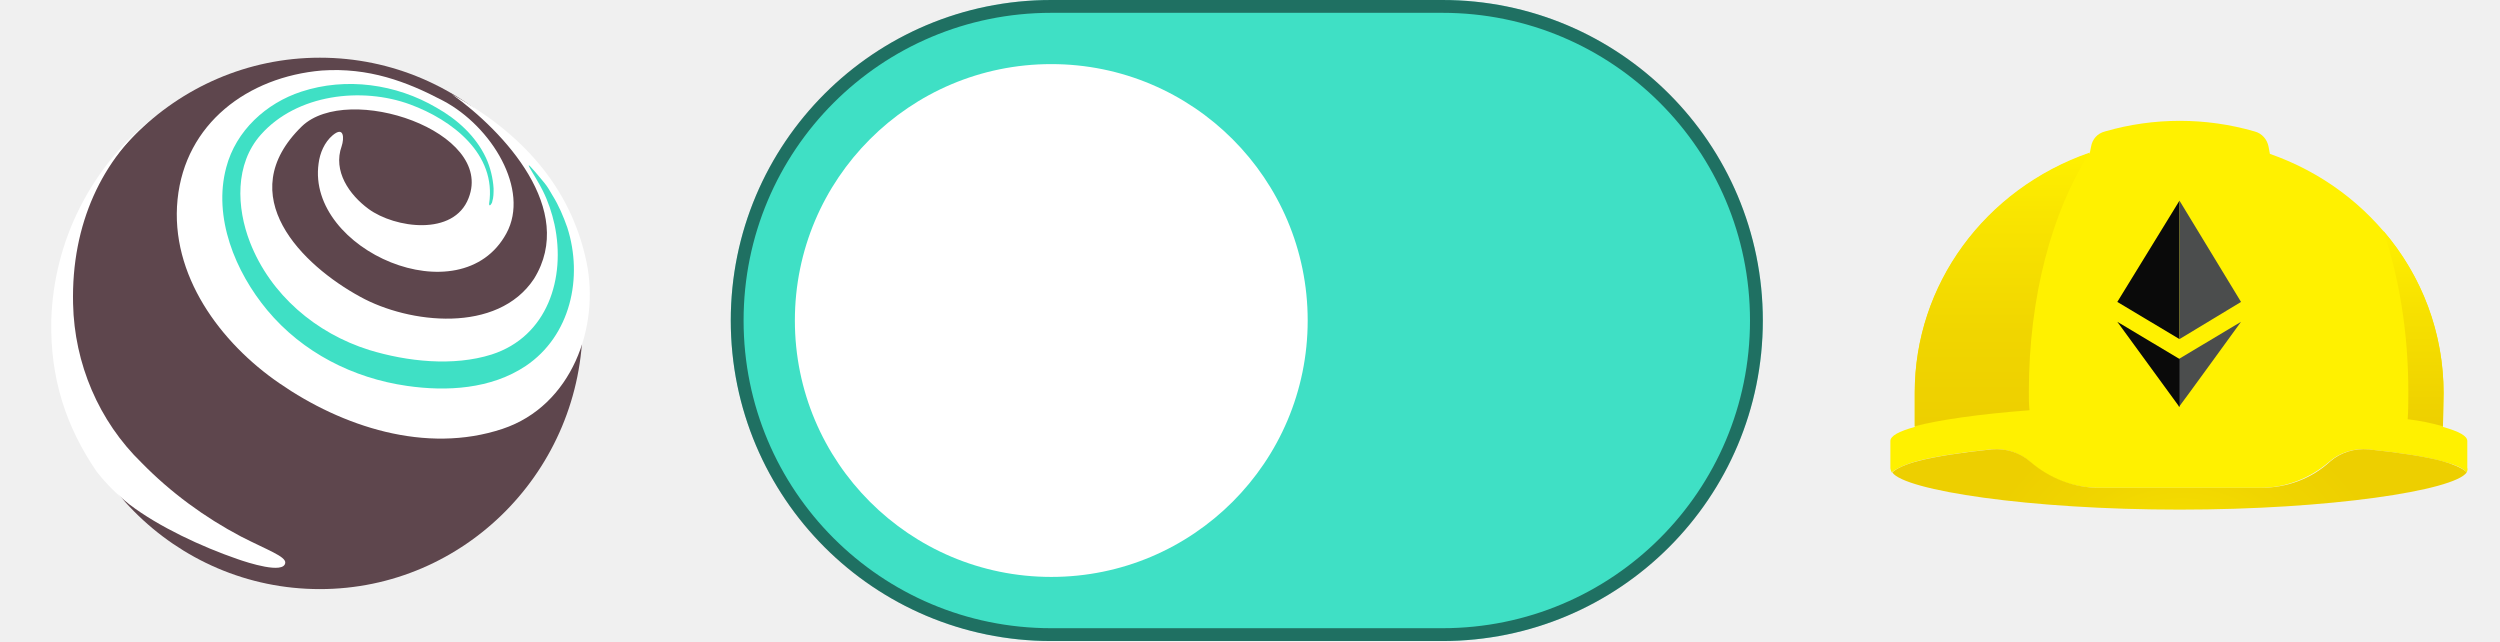
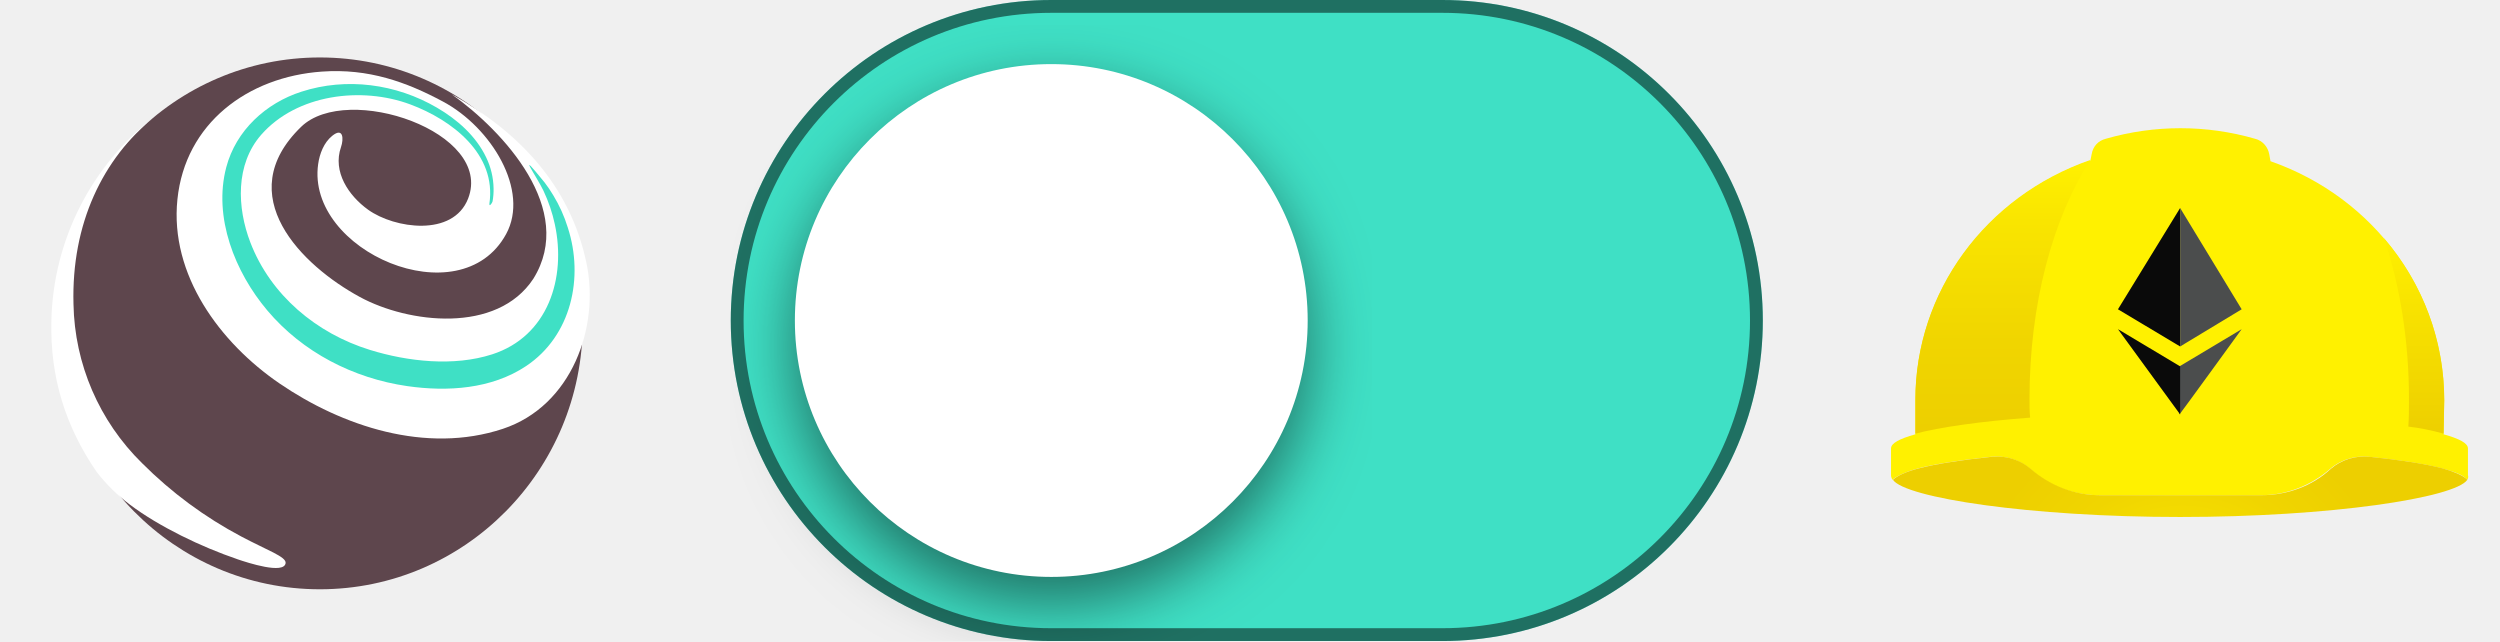
- <svg xmlns="http://www.w3.org/2000/svg" xmlns:xlink="http://www.w3.org/1999/xlink" version="1.1" id="Layer_1" x="0px" y="0px" viewBox="0 0 390 100" style="enable-background:new 0 0 390 100;" xml:space="preserve">
-   <style type="text/css">
- 	.st0{clip-path:url(#SVGID_2_);}
- 	.st1{fill:#3FE0C5;}
- 	.st2{fill:none;stroke:#000000;stroke-width:2;stroke-opacity:0.5;}
- 	.st3{fill:#FFFFFF;}
- 	.st4{fill:#5E464D;}
- 	.st5{fill:#FFF100;}
- 	.st6{fill:url(#SVGID_3_);}
- 	.st7{fill:url(#SVGID_4_);}
- 	.st8{fill:url(#SVGID_5_);}
- 	.st9{fill:#0A0A0A;}
- 	.st10{fill:#4B4D4D;}
- </style>
-   <g>
-     <defs>
-       <rect id="SVGID_1_" width="390" height="100" />
-     </defs>
-     <clipPath id="SVGID_2_">
-       <use xlink:href="#SVGID_1_" style="overflow:visible;" />
+ <svg xmlns="http://www.w3.org/2000/svg" width="390" height="100" viewBox="0 0 390 100" fill="none">
+   <g clip-path="url(#clip0)">
+     <rect x="114" width="161" height="100" rx="50" fill="#3FE0C5" />
+     <rect x="115" y="1" width="159" height="98" rx="49" stroke="black" stroke-opacity="0.5" stroke-width="2" />
+     <g filter="url(#filter0_d)">
+       <circle r="40" transform="matrix(-1 0 0 1 164 50)" fill="white" />
+     </g>
+     <path d="M384.9 74.85C384.8 74.75 384.8 74.75 384.7 74.65C384.1 74.05 382.8 73.55 380.9 73.05C378.2 72.35 374.3 71.75 369.5 71.25C367.3 71.05 365.1 71.75 363.5 73.15C360.5 75.75 356.7 77.25 352.7 77.25H327.5C323.5 77.25 319.6 75.85 316.7 73.15C315.1 71.75 312.9 71.05 310.7 71.25C305.9 71.75 302 72.35 299.3 73.05C297.4 73.55 295.9 74.25 295.2 74.85C295.1 74.65 295 74.35 295 74.15V69.95C295 69.15 296.3 68.45 298.8 67.75V62.45C298.8 45.65 309.7 30.75 326.1 25.05L326.3 24.05C326.5 22.85 327.3 21.95 328.5 21.65C336.1 19.45 344.2 19.45 351.8 21.65C353 21.95 353.8 22.95 354 24.05L354.2 25.15C370.5 30.85 381.3 45.75 381.3 62.45L381.2 67.75C383.7 68.45 385 69.15 385 69.95V74.15C385.1 74.35 385 74.65 384.9 74.85Z" fill="#FFF100" />
+     <path d="M298.8 67.65V62.35C298.8 45.55 309.7 30.65 326.1 24.95C320.2 34.15 316.6 47.45 316.6 62.25C316.6 63.25 316.6 64.25 316.7 65.15C308.8 65.75 302.6 66.65 298.8 67.65Z" fill="url(#paint0_linear)" />
+     <path d="M381.2 67.65C379.4 67.15 377.5 66.75 375.7 66.55C375.8 65.15 375.8 63.75 375.8 62.25C375.8 53.15 374.4 44.55 371.9 37.15C378 44.25 381.3 53.15 381.3 62.45L381.2 67.65Z" fill="url(#paint1_linear)" />
+     <path d="M384.7 74.65C384.8 74.75 384.8 74.75 384.9 74.85C383 77.65 363.6 80.65 340.1 80.65C316.6 80.65 297.2 77.65 295.3 74.85C295.9 74.25 297.4 73.55 299.4 73.05C302.1 72.35 306 71.75 310.8 71.25C313 71.05 315.2 71.75 316.8 73.15C319.8 75.75 323.6 77.25 327.6 77.25H352.8C356.8 77.25 360.7 75.85 363.6 73.15C365.2 71.75 367.4 71.05 369.6 71.25C374.4 71.75 378.3 72.35 381 73.05C382.8 73.55 384.1 74.15 384.7 74.65Z" fill="url(#paint2_radial)" />
+     <path d="M340.1 32.45V54.05L330.4 48.25L340.1 32.45Z" fill="#0A0A0A" />
+     <path d="M349.7 48.25L340.1 54.05V32.45L349.7 48.25Z" fill="#4B4D4D" />
+     <path d="M349.7 51.35C349.7 51.35 340.2 64.45 340 64.65V57.15L349.7 51.35Z" fill="#4B4D4D" />
+     <path d="M340.1 57.15V64.65L330.4 51.35L340.1 57.15Z" fill="#0A0A0A" />
+     <path d="M49.9 91.928C72.546 91.928 90.904 73.356 90.904 50.446C90.904 27.535 72.546 8.963 49.9 8.963C27.255 8.963 8.897 27.535 8.897 50.446C8.897 73.356 27.255 91.928 49.9 91.928Z" fill="#5E464D" />
+     <path d="M37.005 87.229C38.683 87.802 44.316 89.634 44.556 87.843C44.685 86.86 41.713 85.853 37.688 83.72C31.963 80.695 26.727 76.826 22.153 72.243C15.477 65.697 11.639 56.792 11.464 47.444C11.123 34.895 16.029 24.75 24.099 18.203C19.226 21.964 15.253 26.765 12.471 32.255C9.689 37.746 8.167 43.788 8.016 49.942C7.776 59.019 10.314 66.667 15.082 73.628C16.563 75.54 18.294 77.245 20.228 78.696C24.797 82.153 31.478 85.349 37.005 87.225" fill="white" />
+     <path d="M91.468 40.938C88.926 28.981 81.022 20.611 70.451 14.698C78.521 20.453 89.913 32.69 83.203 43.484C77.517 52.131 63.689 50.438 56.134 46.328C47.151 41.454 35.897 30.488 46.996 19.766C54.181 12.829 77.05 20.607 73.026 30.976C70.678 37.007 61.54 35.666 57.43 32.718C54.4 30.541 51.85 26.8 53.198 22.938C53.633 21.699 53.572 19.778 51.821 21.192C50.518 22.248 49.86 23.986 49.632 25.602C47.719 39.123 71.807 49.605 78.951 36.523C82.663 29.733 76.652 19.872 69.086 15.835C63.4 12.789 57.479 10.649 50.229 11.168C38.63 11.981 28.895 19.25 27.677 31.102C26.458 42.879 34.333 53.48 43.605 59.819C53.352 66.48 66.454 70.87 78.443 66.898C89.19 63.336 93.629 51.002 91.468 40.934" fill="white" />
+     <path d="M76.344 31.78C77.497 24.031 70.491 18.71 64.022 16.294C56.394 13.451 46.318 14.694 40.762 21.009C36.701 25.647 36.965 32.381 39.06 37.831C42.228 46.063 49.38 52.013 57.706 54.584C63.62 56.412 70.776 57.208 76.77 55.279C85.514 52.464 88.361 43.346 86.554 34.992C86.167 33.186 85.573 31.431 84.783 29.761C83.678 27.442 80.316 22.747 84.958 28.466C85.447 29.103 85.897 29.769 86.306 30.46C87.268 32.04 88.031 33.733 88.576 35.5C91.119 43.298 89.125 52.395 82.078 57.102C76.673 60.705 69.801 61.135 63.53 60.233C55.123 59.015 47.199 54.954 41.692 48.419C36.664 42.461 33.233 33.904 35.3 26.082C36.815 20.359 41.461 16.087 47.025 14.304C54.063 12.025 61.808 13.085 68.144 16.785C71.32 18.633 74.236 21.192 75.84 24.547C76.575 26.058 76.97 27.712 76.998 29.392C77.014 30.072 76.961 30.753 76.839 31.422C76.794 31.666 76.279 32.352 76.352 31.788" fill="#3FE0C5" />
+   </g>
+   <defs>
+     <filter id="filter0_d" x="114" y="4" width="100" height="100" filterUnits="userSpaceOnUse" color-interpolation-filters="sRGB">
+       <feFlood flood-opacity="0" result="BackgroundImageFix" />
+       <feColorMatrix in="SourceAlpha" type="matrix" values="0 0 0 0 0 0 0 0 0 0 0 0 0 0 0 0 0 0 127 0" />
+       <feOffset dy="4" />
+       <feGaussianBlur stdDeviation="5" />
+       <feColorMatrix type="matrix" values="0 0 0 0 0 0 0 0 0 0 0 0 0 0 0 0 0 0 0.5 0" />
+       <feBlend mode="normal" in2="BackgroundImageFix" result="effect1_dropShadow" />
+       <feBlend mode="normal" in="SourceGraphic" in2="effect1_dropShadow" result="shape" />
+     </filter>
+     <linearGradient id="paint0_linear" x1="312.641" y1="67.37" x2="312.641" y2="24.695" gradientUnits="userSpaceOnUse">
+       <stop stop-color="#EDCF00" />
+       <stop offset="0.33" stop-color="#F0D500" />
+       <stop offset="0.77" stop-color="#F9E500" />
+       <stop offset="1" stop-color="#FFF100" />
+     </linearGradient>
+     <linearGradient id="paint1_linear" x1="376.753" y1="67.681" x2="376.753" y2="36.817" gradientUnits="userSpaceOnUse">
+       <stop stop-color="#EDCF00" />
+       <stop offset="0.59" stop-color="#F7E100" />
+       <stop offset="1" stop-color="#FFF100" />
+     </linearGradient>
+     <radialGradient id="paint2_radial" cx="0" cy="0" r="1" gradientUnits="userSpaceOnUse" gradientTransform="translate(340.43 96.542) scale(33.5506 32.3097)">
+       <stop stop-color="#FFF100" />
+       <stop offset="0.23" stop-color="#F9E500" />
+       <stop offset="0.67" stop-color="#F0D500" />
+       <stop offset="1" stop-color="#EDCF00" />
+     </radialGradient>
+     <clipPath id="clip0">
+       <rect width="390" height="100" fill="white" />
    </clipPath>
-     <g class="st0">
-       <path class="st1" d="M164,0h61c27.6,0,50,22.4,50,50l0,0c0,27.6-22.4,50-50,50h-61c-27.6,0-50-22.4-50-50l0,0    C114,22.4,136.4,0,164,0z" />
-       <path class="st2" d="M164,1h61c27.1,0,49,21.9,49,49l0,0c0,27.1-21.9,49-49,49h-61c-27.1,0-49-21.9-49-49l0,0    C115,22.9,136.9,1,164,1z" />
-       <g>
-         <circle class="st3" cx="164" cy="50" r="40" />
-       </g>
-       <path class="st4" d="M49.9,91.9c22.6,0,41-18.6,41-41.5S72.5,9,49.9,9c-22.6,0-41,18.6-41,41.5S27.3,91.9,49.9,91.9z" />
-       <path class="st3" d="M37,87.2c1.7,0.6,7.3,2.4,7.5,0.6c0.1-1-2.8-2-6.9-4.1c-5.7-3-11-6.9-15.5-11.5c-6.7-6.5-10.5-15.5-10.7-24.8    C11.1,34.9,16,24.7,24.1,18.2c-4.9,3.8-8.8,8.6-11.6,14.1S8.2,43.8,8,49.9c-0.2,9.1,2.3,16.7,7.1,23.7c1.5,1.9,3.2,3.6,5.1,5.1    C24.8,82.2,31.5,85.3,37,87.2" />
-       <path class="st3" d="M91.5,40.9c-2.5-12-10.4-20.3-21-26.2c8.1,5.8,19.5,18,12.8,28.8c-5.7,8.6-19.5,7-27.1,2.8    c-9-4.9-20.2-15.8-9.1-26.6c7.2-6.9,30.1,0.8,26,11.2c-2.3,6-11.5,4.7-15.6,1.7c-3-2.2-5.6-5.9-4.2-9.8c0.4-1.2,0.4-3.2-1.4-1.7    c-1.3,1.1-2,2.8-2.2,4.4c-1.9,13.5,22.2,24,29.3,10.9c3.7-6.8-2.3-16.7-9.9-20.7c-5.7-3-11.6-5.2-18.9-4.7    C38.6,12,28.9,19.3,27.7,31.1c-1.2,11.8,6.7,22.4,15.9,28.7c9.7,6.7,22.8,11.1,34.8,7.1C89.2,63.3,93.6,51,91.5,40.9" />
-       <path class="st1" d="M76.3,31.8C77.5,24,70.5,18.7,64,16.3c-7.6-2.8-17.7-1.6-23.3,4.7c-4.1,4.6-3.8,11.4-1.7,16.8    c3.2,8.2,10.3,14.2,18.6,16.8c5.9,1.8,13.1,2.6,19.1,0.7c8.7-2.8,11.6-11.9,9.8-20.3c-0.4-1.8-1-3.6-1.8-5.2    c-1.1-2.3-4.5-7,0.2-1.3c0.5,0.6,0.9,1.3,1.3,2c1,1.6,1.7,3.3,2.3,5c2.5,7.8,0.5,16.9-6.5,21.6c-5.4,3.6-12.3,4-18.5,3.1    C55.1,59,47.2,55,41.7,48.4c-5-6-8.5-14.5-6.4-22.3c1.5-5.7,6.2-10,11.7-11.8c7-2.3,14.8-1.2,21.1,2.5c3.2,1.8,6.1,4.4,7.7,7.8    c0.7,1.5,1.1,3.2,1.2,4.8c0,0.7,0,1.4-0.2,2C76.8,31.7,76.3,32.4,76.3,31.8" />
-       <g>
-         <path class="st5" d="M384.8,73.7c-0.1-0.1-0.1-0.1-0.2-0.2c-0.6-0.6-1.9-1.1-3.8-1.6c-2.7-0.7-6.6-1.3-11.4-1.8     c-2.2-0.2-4.4,0.5-6,1.9l0,0c-3,2.6-6.8,4.1-10.8,4.1h-25.2c-4,0-7.9-1.4-10.8-4.1c-1.6-1.4-3.8-2.1-6-1.9     c-4.8,0.5-8.7,1.1-11.4,1.8c-1.9,0.5-3.4,1.2-4.1,1.8c-0.1-0.2-0.2-0.5-0.2-0.7v-4.2c0-0.8,1.3-1.5,3.8-2.2v-5.3     c0-16.8,10.9-31.7,27.3-37.4l0.2-1c0.2-1.2,1-2.1,2.2-2.4c7.6-2.2,15.7-2.2,23.3,0c1.2,0.3,2,1.3,2.2,2.4l0.2,1.1     c16.3,5.7,27.1,20.6,27.1,37.3l-0.1,5.3c2.5,0.7,3.8,1.4,3.8,2.2V73C385,73.2,384.9,73.5,384.8,73.7z" />
-         <linearGradient id="SVGID_3_" gradientUnits="userSpaceOnUse" x1="-8085.501" y1="-8199.615" x2="-8085.501" y2="-8055.835" gradientTransform="matrix(0.3082 0 0 -0.2968 2804.493 -2367.426)">
-           <stop offset="0" style="stop-color:#EDCF00" />
-           <stop offset="0.33" style="stop-color:#F0D500" />
-           <stop offset="0.77" style="stop-color:#F9E500" />
-           <stop offset="1" style="stop-color:#FFF100" />
-         </linearGradient>
-         <path class="st6" d="M298.7,66.5L298.7,66.5v-5.3c0-16.8,10.9-31.7,27.3-37.4c-5.9,9.2-9.5,22.5-9.5,37.3c0,1,0,2,0.1,2.9     C308.7,64.6,302.5,65.5,298.7,66.5z" />
-         <linearGradient id="SVGID_4_" gradientUnits="userSpaceOnUse" x1="-7877.481" y1="-8200.665" x2="-7877.481" y2="-8096.675" gradientTransform="matrix(0.3082 0 0 -0.2968 2804.493 -2367.426)">
-           <stop offset="0" style="stop-color:#EDCF00" />
-           <stop offset="0.59" style="stop-color:#F7E100" />
-           <stop offset="1" style="stop-color:#FFF100" />
-         </linearGradient>
-         <path class="st7" d="M381.1,66.5c-1.8-0.5-3.7-0.9-5.5-1.1c0.1-1.4,0.1-2.8,0.1-4.3c0-9.1-1.4-17.7-3.9-25.1     c6.1,7.1,9.4,16,9.4,25.3L381.1,66.5z" />
-         <radialGradient id="SVGID_5_" cx="-7995.336" cy="-8297.905" r="108.86" gradientTransform="matrix(0.3082 0 0 -0.2968 2804.493 -2367.426)" gradientUnits="userSpaceOnUse">
-           <stop offset="0" style="stop-color:#FFF100" />
-           <stop offset="0.23" style="stop-color:#F9E500" />
-           <stop offset="0.67" style="stop-color:#F0D500" />
-           <stop offset="1" style="stop-color:#EDCF00" />
-         </radialGradient>
-         <path class="st8" d="M384.6,73.5c0.1,0.1,0.1,0.1,0.2,0.2c-1.9,2.8-21.3,5.8-44.8,5.8s-42.9-3-44.8-5.8c0.6-0.6,2.1-1.3,4.1-1.8     c2.7-0.7,6.6-1.3,11.4-1.8c2.2-0.2,4.4,0.5,6,1.9c3,2.6,6.8,4.1,10.8,4.1h25.2c4,0,7.9-1.4,10.8-4.1l0,0c1.6-1.4,3.8-2.1,6-1.9     c4.8,0.5,8.7,1.1,11.4,1.8C382.7,72.4,384,73,384.6,73.5z" />
-         <polygon class="st9" points="340,31.3 340,52.9 340,52.9 330.3,47.1 340,31.3    " />
-         <polygon class="st10" points="349.6,47.1 340,52.9 340,31.3    " />
-         <path class="st10" d="M349.6,50.2c0,0-9.5,13.1-9.7,13.3V56L349.6,50.2z" />
-         <path class="st9" d="M340,56v7.5l-9.7-13.3L340,56L340,56z" />
-       </g>
-     </g>
-   </g>
+   </defs>
</svg>
